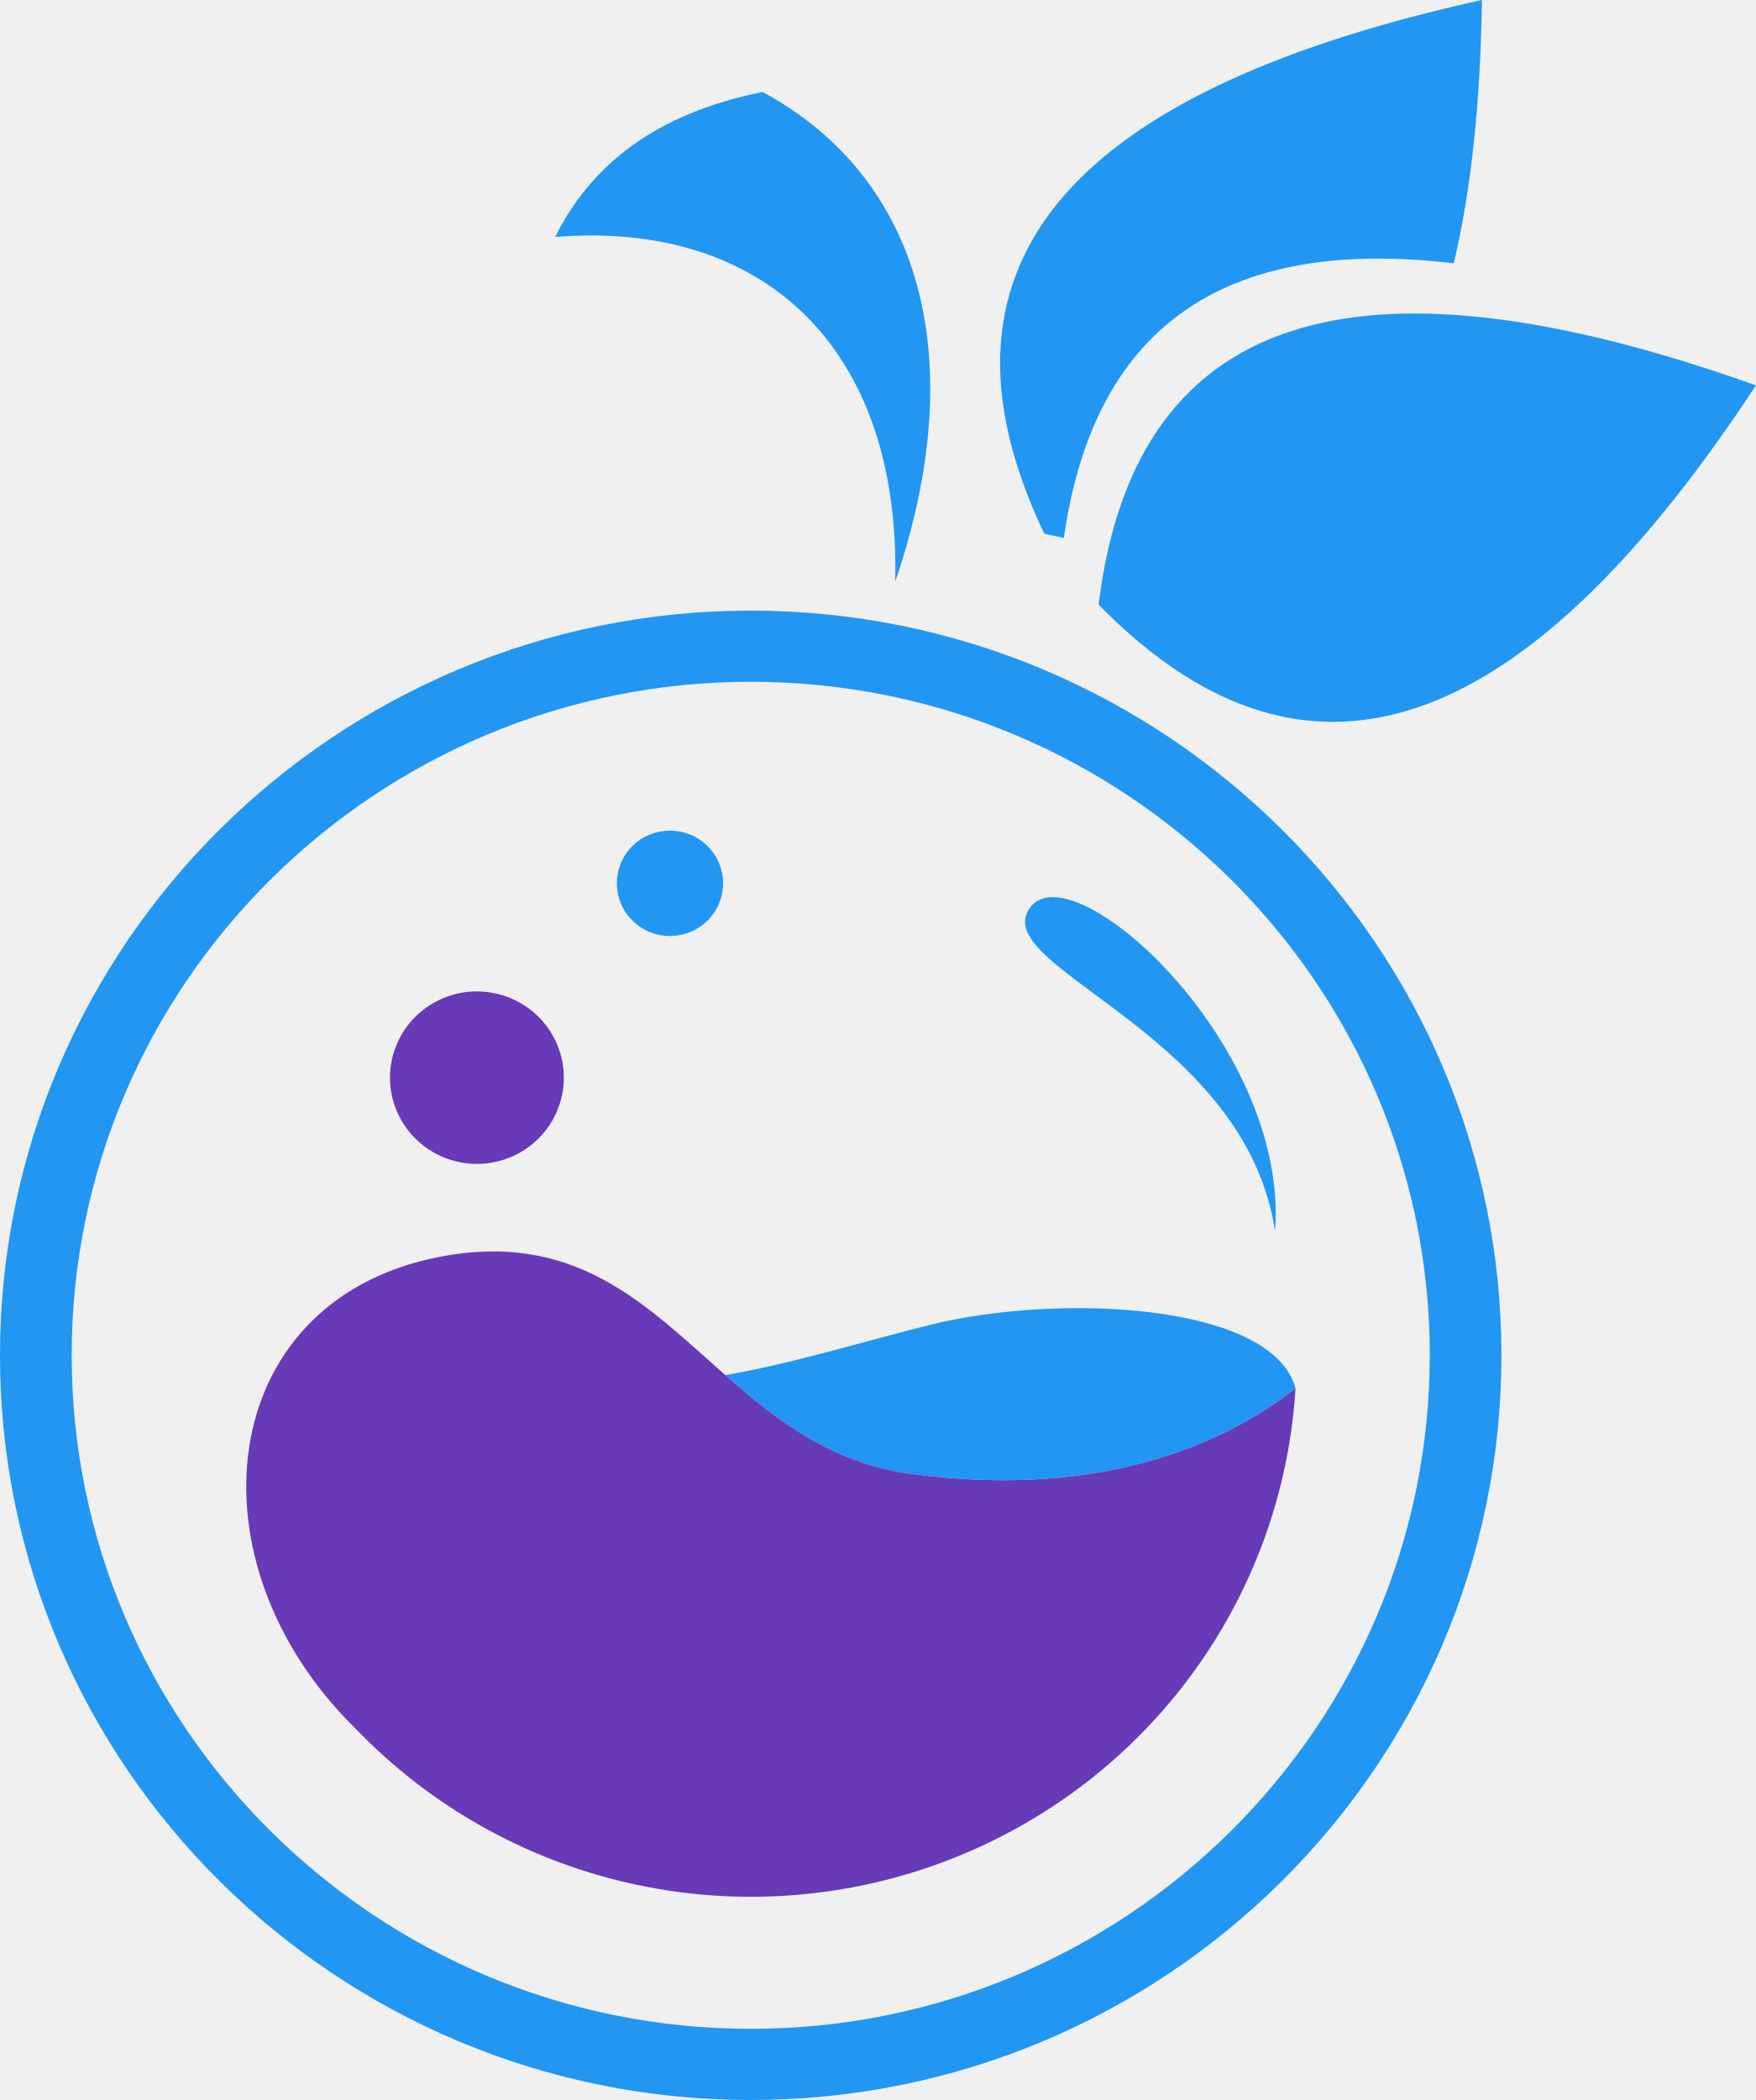
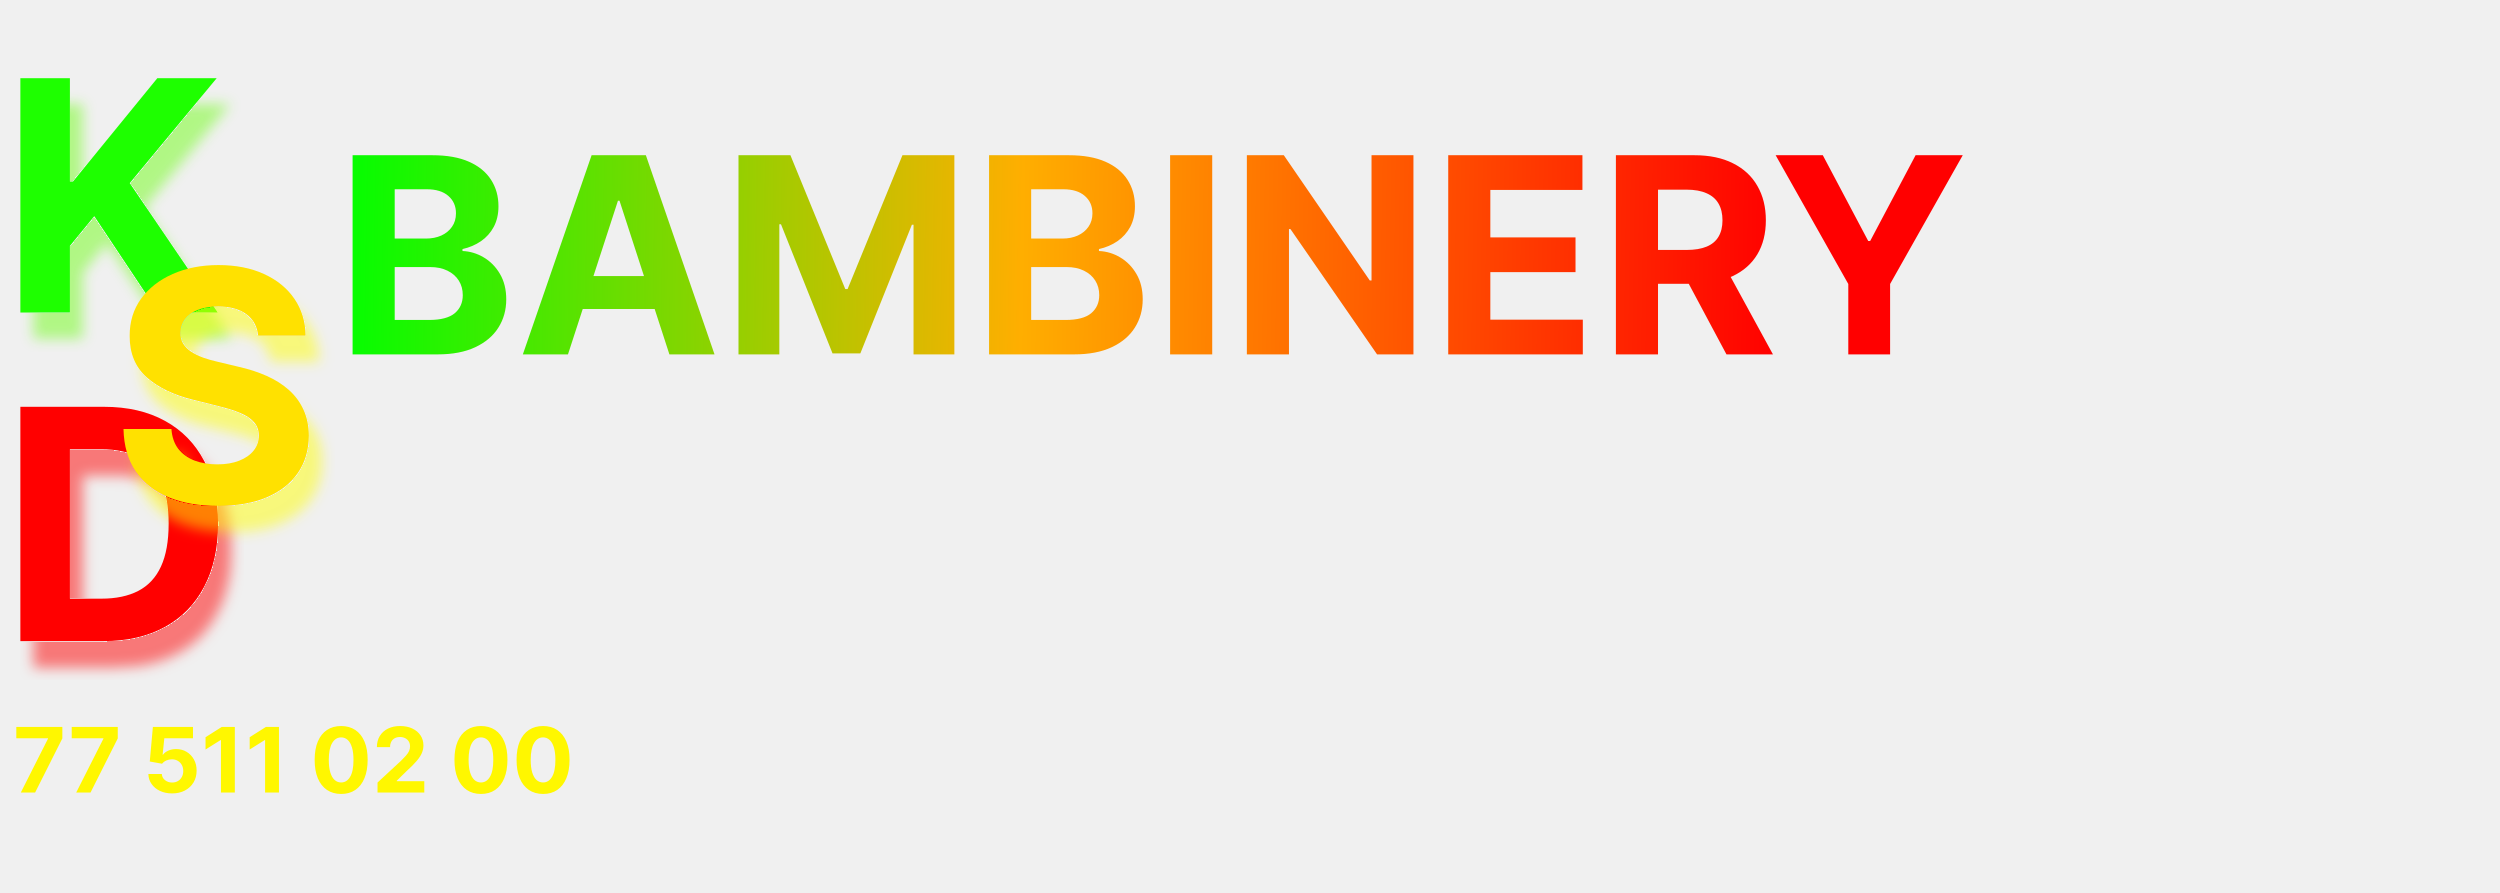
- <svg xmlns="http://www.w3.org/2000/svg" width="46" height="55" viewBox="0 0 46 55" fill="none">
-   <g clipPath="url(#clip0)">
-     <path d="M19.667 55C8.822 55 0 46.25 0 35.497C0 24.743 8.823 15.993 19.667 15.993C30.511 15.993 39.333 24.743 39.333 35.497C39.333 46.25 30.512 55 19.667 55ZM19.667 17.856C9.859 17.856 1.878 25.769 1.878 35.496C1.878 45.223 9.859 53.136 19.667 53.136C29.475 53.136 37.456 45.221 37.456 35.494C37.456 25.767 29.477 17.856 19.667 17.856Z" fill="#2196F3" />
-     <path d="M33.939 36.362C33.327 34.113 27.719 33.871 24.381 34.695C22.633 35.128 20.846 35.692 19.003 36.016C20.352 37.203 21.8 38.325 23.879 38.604C29.036 39.294 32.24 37.69 33.939 36.362Z" fill="#2196F3" />
-     <path d="M23.879 38.604C21.796 38.325 20.352 37.203 19.003 36.016C16.916 34.179 15.059 32.189 11.415 32.938C5.622 34.129 4.86 40.925 9.333 45.292C11.254 47.286 13.72 48.682 16.428 49.308C19.137 49.934 21.971 49.762 24.583 48.814C27.195 47.867 29.471 46.184 31.133 43.972C32.794 41.761 33.77 39.117 33.938 36.364C32.24 37.69 29.036 39.294 23.879 38.604Z" fill="#673AB7" />
-     <path d="M26.91 23.896C26.188 25.433 32.632 27.138 33.403 32.242C33.775 27.218 27.805 21.996 26.91 23.896Z" fill="#2196F3" />
-     <path d="M13.365 30.311C14.527 29.834 15.078 28.513 14.597 27.36C14.116 26.208 12.784 25.661 11.622 26.138C10.46 26.616 9.909 27.936 10.39 29.089C10.871 30.241 12.203 30.788 13.365 30.311Z" fill="#673AB7" />
-     <path d="M18.535 24.11C19.079 23.571 19.079 22.698 18.535 22.159C17.992 21.62 17.111 21.62 16.567 22.159C16.024 22.698 16.024 23.571 16.567 24.11C17.111 24.649 17.992 24.649 18.535 24.11Z" fill="#2196F3" />
-     <path d="M23.451 15.238C25.462 9.348 24.11 4.643 19.979 2.409C17.154 2.978 15.478 4.334 14.544 6.205C20.084 5.761 23.6 9.199 23.451 15.238Z" fill="#2196F3" />
-     <path d="M46 10.092C36.049 6.551 29.768 7.765 28.781 15.835C34.484 21.67 40.229 18.877 46 10.092Z" fill="#2196F3" />
-     <path d="M38.085 6.896C38.547 4.941 38.786 2.63 38.822 0C28.502 2.279 23.847 6.634 27.358 13.978C27.533 14.02 27.701 14.054 27.87 14.088C28.691 8.341 32.303 6.213 38.085 6.896Z" fill="#2196F3" />
+ <svg xmlns="http://www.w3.org/2000/svg" xmlns:xlink="http://www.w3.org/1999/xlink" width="776" height="277" viewBox="0 0 776 277" fill="none">
+   <rect x="91.949" y="76" width="518.344" height="200.522" fill="url(#pattern0_458_17)" />
+   <g filter="url(#filter0_d_458_17)">
+     <path d="M6.321 97V24.273H21.697V56.34H22.656L48.828 24.273H67.258L40.27 56.837L67.578 97H49.183L29.261 67.099L21.697 76.332V97H6.321Z" fill="#1EFF00" />
  </g>
+   <g filter="url(#filter1_d_458_17)">
+     <path d="M32.102 199H6.321V126.273H32.315C39.631 126.273 45.928 127.729 51.207 130.641C56.487 133.529 60.547 137.684 63.388 143.105C66.252 148.527 67.685 155.013 67.685 162.565C67.685 170.141 66.252 176.652 63.388 182.097C60.547 187.542 56.463 191.72 51.136 194.632C45.833 197.544 39.489 199 32.102 199ZM21.697 185.825H31.463C36.008 185.825 39.832 185.02 42.933 183.411C46.058 181.777 48.402 179.256 49.965 175.847C51.551 172.414 52.344 167.987 52.344 162.565C52.344 157.191 51.551 152.8 49.965 149.391C48.402 145.982 46.07 143.472 42.969 141.862C39.867 140.252 36.044 139.447 31.499 139.447H21.697V185.825Z" fill="#FF0000" />
+   </g>
+   <g filter="url(#filter2_d_458_17)">
+     <path d="M80.13 104.189C79.846 101.324 78.626 99.099 76.472 97.513C74.318 95.927 71.394 95.133 67.701 95.133C65.191 95.133 63.072 95.489 61.344 96.199C59.616 96.885 58.29 97.844 57.367 99.075C56.467 100.306 56.017 101.703 56.017 103.266C55.97 104.568 56.242 105.704 56.834 106.675C57.45 107.645 58.29 108.486 59.355 109.196C60.421 109.883 61.652 110.486 63.049 111.007C64.445 111.504 65.937 111.93 67.523 112.286L74.057 113.848C77.23 114.558 80.141 115.505 82.793 116.689C85.445 117.873 87.741 119.329 89.682 121.057C91.624 122.785 93.127 124.821 94.192 127.165C95.281 129.509 95.838 132.196 95.861 135.226C95.838 139.677 94.701 143.536 92.452 146.803C90.227 150.046 87.007 152.567 82.793 154.366C78.603 156.142 73.548 157.03 67.63 157.03C61.758 157.03 56.645 156.13 52.289 154.331C47.956 152.532 44.571 149.868 42.133 146.341C39.718 142.79 38.451 138.398 38.333 133.166H53.212C53.378 135.605 54.076 137.641 55.307 139.274C56.562 140.884 58.231 142.103 60.314 142.932C62.421 143.737 64.8 144.139 67.452 144.139C70.056 144.139 72.317 143.76 74.235 143.003C76.176 142.245 77.679 141.192 78.745 139.842C79.81 138.493 80.343 136.942 80.343 135.19C80.343 133.557 79.857 132.184 78.887 131.071C77.94 129.958 76.543 129.011 74.696 128.23C72.874 127.449 70.636 126.739 67.985 126.099L60.066 124.111C53.934 122.619 49.093 120.287 45.541 117.115C41.99 113.943 40.227 109.67 40.25 104.295C40.227 99.892 41.399 96.045 43.766 92.754C46.157 89.463 49.436 86.895 53.603 85.048C57.769 83.202 62.504 82.278 67.807 82.278C73.205 82.278 77.916 83.202 81.941 85.048C85.989 86.895 89.138 89.463 91.387 92.754C93.636 96.045 94.796 99.856 94.867 104.189H80.13Z" fill="#FFE100" />
+   </g>
+   <path d="M109.447 110V48.182H134.199C138.746 48.182 142.54 48.856 145.578 50.204C148.617 51.552 150.901 53.424 152.43 55.819C153.959 58.193 154.724 60.93 154.724 64.029C154.724 66.444 154.241 68.567 153.275 70.398C152.309 72.209 150.981 73.698 149.291 74.865C147.621 76.012 145.709 76.827 143.556 77.31V77.914C145.91 78.014 148.114 78.678 150.166 79.906C152.239 81.133 153.919 82.854 155.207 85.067C156.495 87.261 157.139 89.877 157.139 92.915C157.139 96.195 156.324 99.124 154.694 101.699C153.084 104.255 150.699 106.277 147.54 107.766C144.381 109.255 140.487 110 135.859 110H109.447ZM122.517 99.315H133.172C136.815 99.315 139.471 98.62 141.141 97.232C142.811 95.823 143.646 93.952 143.646 91.618C143.646 89.907 143.234 88.398 142.409 87.09C141.584 85.782 140.406 84.756 138.877 84.011C137.368 83.266 135.567 82.894 133.474 82.894H122.517V99.315ZM122.517 74.05H132.206C133.997 74.05 135.587 73.738 136.975 73.114C138.384 72.47 139.491 71.565 140.296 70.398C141.121 69.231 141.533 67.832 141.533 66.202C141.533 63.968 140.739 62.167 139.149 60.799C137.579 59.431 135.346 58.746 132.448 58.746H122.517V74.05ZM176.299 110H162.293L183.633 48.182H200.476L221.787 110H207.781L192.296 62.308H191.813L176.299 110ZM175.423 85.701H208.506V95.904H175.423V85.701ZM229.227 48.182H245.346L262.37 89.716H263.095L280.119 48.182H296.237V110H283.56V69.764H283.047L267.049 109.698H258.416L242.418 69.613H241.905V110H229.227V48.182ZM307.006 110V48.182H331.757C336.305 48.182 340.098 48.856 343.137 50.204C346.175 51.552 348.459 53.424 349.989 55.819C351.518 58.193 352.283 60.93 352.283 64.029C352.283 66.444 351.8 68.567 350.834 70.398C349.868 72.209 348.54 73.698 346.849 74.865C345.179 76.012 343.268 76.827 341.114 77.31V77.914C343.469 78.014 345.672 78.678 347.725 79.906C349.797 81.133 351.478 82.854 352.766 85.067C354.054 87.261 354.697 89.877 354.697 92.915C354.697 96.195 353.882 99.124 352.252 101.699C350.643 104.255 348.258 106.277 345.099 107.766C341.939 109.255 338.046 110 333.417 110H307.006ZM320.076 99.315H330.731C334.373 99.315 337.029 98.62 338.7 97.232C340.37 95.823 341.205 93.952 341.205 91.618C341.205 89.907 340.792 88.398 339.967 87.09C339.142 85.782 337.965 84.756 336.436 84.011C334.926 83.266 333.125 82.894 331.033 82.894H320.076V99.315ZM320.076 74.05H329.765C331.556 74.05 333.146 73.738 334.534 73.114C335.943 72.47 337.049 71.565 337.854 70.398C338.679 69.231 339.092 67.832 339.092 66.202C339.092 63.968 338.297 62.167 336.707 60.799C335.138 59.431 332.904 58.746 330.006 58.746H320.076V74.05ZM376.272 48.182V110H363.202V48.182H376.272ZM438.732 48.182V110H427.442L400.548 71.092H400.095V110H387.025V48.182H398.495L425.179 87.06H425.722V48.182H438.732ZM449.53 110V48.182H491.185V58.958H462.6V73.688H489.042V84.464H462.6V99.224H491.306V110H449.53ZM501.576 110V48.182H525.965C530.634 48.182 534.618 49.017 537.918 50.687C541.239 52.337 543.764 54.682 545.495 57.72C547.245 60.739 548.121 64.29 548.121 68.375C548.121 72.481 547.235 76.012 545.464 78.97C543.694 81.908 541.128 84.162 537.767 85.731C534.427 87.301 530.382 88.086 525.633 88.086H509.303V77.582H523.52C526.016 77.582 528.088 77.24 529.738 76.555C531.388 75.871 532.616 74.845 533.421 73.477C534.246 72.108 534.658 70.408 534.658 68.375C534.658 66.323 534.246 64.592 533.421 63.184C532.616 61.775 531.378 60.708 529.708 59.984C528.058 59.239 525.975 58.867 523.46 58.867H514.646V110H501.576ZM534.96 81.868L550.324 110H535.896L520.864 81.868H534.96ZM551.162 48.182H565.801L579.898 74.805H580.501L594.598 48.182H609.237L586.689 88.146V110H573.71V88.146L551.162 48.182Z" fill="url(#paint0_linear_458_17)" />
+   <path d="M6.456 246L14.898 229.295V229.156H5.064V225.636H19.352V229.206L10.901 246H6.456ZM23.655 246L32.097 229.295V229.156H22.263V225.636H36.551V229.206L28.1 246H23.655ZM53.42 246.278C52.015 246.278 50.762 246.02 49.662 245.503C48.568 244.986 47.7 244.273 47.056 243.365C46.413 242.457 46.079 241.416 46.052 240.243H50.228C50.275 241.032 50.606 241.671 51.223 242.162C51.839 242.652 52.572 242.898 53.42 242.898C54.096 242.898 54.693 242.749 55.21 242.45C55.733 242.145 56.141 241.724 56.433 241.188C56.731 240.644 56.88 240.021 56.88 239.318C56.88 238.602 56.728 237.973 56.423 237.429C56.125 236.885 55.71 236.461 55.18 236.156C54.65 235.851 54.043 235.696 53.36 235.689C52.764 235.689 52.184 235.812 51.62 236.057C51.064 236.302 50.629 236.637 50.318 237.061L46.49 236.375L47.454 225.636H59.903V229.156H51.004L50.477 234.257H50.596C50.954 233.753 51.494 233.336 52.217 233.004C52.94 232.673 53.748 232.507 54.643 232.507C55.869 232.507 56.963 232.795 57.924 233.372C58.886 233.949 59.645 234.741 60.201 235.749C60.758 236.75 61.033 237.903 61.027 239.209C61.033 240.581 60.715 241.801 60.072 242.868C59.436 243.929 58.544 244.764 57.397 245.374C56.257 245.977 54.931 246.278 53.42 246.278ZM72.889 225.636V246H68.584V229.723H68.464L63.801 232.646V228.828L68.842 225.636H72.889ZM86.588 225.636V246H82.283V229.723H82.163L77.5 232.646V228.828L82.541 225.636H86.588ZM105.893 246.447C104.183 246.441 102.711 246.02 101.478 245.185C100.252 244.349 99.307 243.14 98.644 241.555C97.988 239.971 97.663 238.065 97.67 235.838C97.67 233.617 97.998 231.725 98.654 230.161C99.317 228.596 100.262 227.406 101.488 226.591C102.721 225.769 104.189 225.358 105.893 225.358C107.596 225.358 109.061 225.769 110.288 226.591C111.521 227.413 112.469 228.606 113.131 230.17C113.794 231.728 114.122 233.617 114.116 235.838C114.116 238.072 113.784 239.981 113.121 241.565C112.465 243.15 111.524 244.359 110.298 245.195C109.071 246.03 107.603 246.447 105.893 246.447ZM105.893 242.878C107.059 242.878 107.991 242.291 108.687 241.118C109.383 239.945 109.728 238.185 109.721 235.838C109.721 234.294 109.562 233.008 109.244 231.98C108.932 230.953 108.488 230.18 107.911 229.663C107.341 229.146 106.668 228.888 105.893 228.888C104.733 228.888 103.805 229.468 103.109 230.628C102.413 231.788 102.061 233.525 102.055 235.838C102.055 237.402 102.21 238.708 102.522 239.756C102.84 240.796 103.288 241.579 103.864 242.102C104.441 242.619 105.117 242.878 105.893 242.878ZM117.186 246V242.898L124.434 236.186C125.051 235.589 125.568 235.053 125.985 234.575C126.41 234.098 126.731 233.631 126.95 233.173C127.169 232.709 127.278 232.209 127.278 231.672C127.278 231.075 127.142 230.562 126.87 230.131C126.599 229.693 126.227 229.358 125.757 229.126C125.286 228.888 124.752 228.768 124.156 228.768C123.533 228.768 122.989 228.894 122.525 229.146C122.061 229.398 121.703 229.759 121.451 230.23C121.199 230.701 121.074 231.261 121.074 231.911H116.987C116.987 230.578 117.288 229.421 117.892 228.44C118.495 227.459 119.34 226.7 120.427 226.163C121.514 225.626 122.767 225.358 124.186 225.358C125.644 225.358 126.913 225.616 127.994 226.134C129.081 226.644 129.926 227.353 130.529 228.261C131.133 229.17 131.434 230.21 131.434 231.384C131.434 232.152 131.282 232.911 130.977 233.661C130.679 234.41 130.145 235.241 129.376 236.156C128.607 237.064 127.523 238.155 126.125 239.428L123.152 242.341V242.48H131.703V246H117.186ZM149.287 246.447C147.577 246.441 146.105 246.02 144.873 245.185C143.646 244.349 142.702 243.14 142.039 241.555C141.382 239.971 141.058 238.065 141.064 235.838C141.064 233.617 141.392 231.725 142.049 230.161C142.712 228.596 143.656 227.406 144.882 226.591C146.115 225.769 147.584 225.358 149.287 225.358C150.991 225.358 152.456 225.769 153.682 226.591C154.915 227.413 155.863 228.606 156.526 230.17C157.189 231.728 157.517 233.617 157.51 235.838C157.51 238.072 157.179 239.981 156.516 241.565C155.86 243.15 154.918 244.359 153.692 245.195C152.466 246.03 150.998 246.447 149.287 246.447ZM149.287 242.878C150.454 242.878 151.385 242.291 152.081 241.118C152.777 239.945 153.122 238.185 153.115 235.838C153.115 234.294 152.956 233.008 152.638 231.98C152.327 230.953 151.882 230.18 151.306 229.663C150.736 229.146 150.063 228.888 149.287 228.888C148.127 228.888 147.199 229.468 146.503 230.628C145.807 231.788 145.456 233.525 145.449 235.838C145.449 237.402 145.605 238.708 145.917 239.756C146.235 240.796 146.682 241.579 147.259 242.102C147.836 242.619 148.512 242.878 149.287 242.878ZM168.565 246.447C166.854 246.441 165.383 246.02 164.15 245.185C162.924 244.349 161.979 243.14 161.316 241.555C160.66 239.971 160.335 238.065 160.342 235.838C160.342 233.617 160.67 231.725 161.326 230.161C161.989 228.596 162.933 227.406 164.16 226.591C165.393 225.769 166.861 225.358 168.565 225.358C170.268 225.358 171.733 225.769 172.96 226.591C174.192 227.413 175.14 228.606 175.803 230.17C176.466 231.728 176.794 233.617 176.788 235.838C176.788 238.072 176.456 239.981 175.793 241.565C175.137 243.15 174.196 244.359 172.969 245.195C171.743 246.03 170.275 246.447 168.565 246.447ZM168.565 242.878C169.731 242.878 170.663 242.291 171.359 241.118C172.055 239.945 172.399 238.185 172.393 235.838C172.393 234.294 172.234 233.008 171.915 231.98C171.604 230.953 171.16 230.18 170.583 229.663C170.013 229.146 169.34 228.888 168.565 228.888C167.405 228.888 166.477 229.468 165.781 230.628C165.085 231.788 164.733 233.525 164.727 235.838C164.727 237.402 164.882 238.708 165.194 239.756C165.512 240.796 165.96 241.579 166.536 242.102C167.113 242.619 167.789 242.878 168.565 242.878Z" fill="#FFF700" />
  <defs>
-     <clipPath id="clip0">
-       <rect width="46" height="55" fill="white" />
-     </clipPath>
+     <pattern id="pattern0_458_17" patternContentUnits="objectBoundingBox" width="1" height="1">
+       <use xlink:href="#image0_458_17" transform="matrix(0.00108578 0 0 0.0028067 0 -0.00520586)" />
+     </pattern>
+     <filter id="filter0_d_458_17" x="6.32" y="24.273" width="69.258" height="84.727" filterUnits="userSpaceOnUse" color-interpolation-filters="sRGB">
+       <feFlood flood-opacity="0" result="BackgroundImageFix" />
+       <feColorMatrix in="SourceAlpha" type="matrix" values="0 0 0 0 0 0 0 0 0 0 0 0 0 0 0 0 0 0 127 0" result="hardAlpha" />
+       <feOffset dx="4" dy="8" />
+       <feGaussianBlur stdDeviation="2" />
+       <feComposite in2="hardAlpha" operator="out" />
+       <feColorMatrix type="matrix" values="0 0 0 0 0.383 0 0 0 0 1 0 0 0 0 0 0 0 0 0.45 0" />
+       <feBlend mode="normal" in2="BackgroundImageFix" result="effect1_dropShadow_458_17" />
+       <feBlend mode="normal" in="SourceGraphic" in2="effect1_dropShadow_458_17" result="shape" />
+     </filter>
+     <filter id="filter1_d_458_17" x="6.32" y="126.273" width="69.363" height="84.727" filterUnits="userSpaceOnUse" color-interpolation-filters="sRGB">
+       <feFlood flood-opacity="0" result="BackgroundImageFix" />
+       <feColorMatrix in="SourceAlpha" type="matrix" values="0 0 0 0 0 0 0 0 0 0 0 0 0 0 0 0 0 0 127 0" result="hardAlpha" />
+       <feOffset dx="4" dy="8" />
+       <feGaussianBlur stdDeviation="2" />
+       <feComposite in2="hardAlpha" operator="out" />
+       <feColorMatrix type="matrix" values="0 0 0 0 1 0 0 0 0 0 0 0 0 0 0 0 0 0 0.5 0" />
+       <feBlend mode="normal" in2="BackgroundImageFix" result="effect1_dropShadow_458_17" />
+       <feBlend mode="normal" in="SourceGraphic" in2="effect1_dropShadow_458_17" result="shape" />
+     </filter>
+     <filter id="filter2_d_458_17" x="38.332" y="82.279" width="65.527" height="86.75" filterUnits="userSpaceOnUse" color-interpolation-filters="sRGB">
+       <feFlood flood-opacity="0" result="BackgroundImageFix" />
+       <feColorMatrix in="SourceAlpha" type="matrix" values="0 0 0 0 0 0 0 0 0 0 0 0 0 0 0 0 0 0 127 0" result="hardAlpha" />
+       <feOffset dx="4" dy="8" />
+       <feGaussianBlur stdDeviation="2" />
+       <feComposite in2="hardAlpha" operator="out" />
+       <feColorMatrix type="matrix" values="0 0 0 0 1 0 0 0 0 1 0 0 0 0 0.025 0 0 0 0.5 0" />
+       <feBlend mode="normal" in2="BackgroundImageFix" result="effect1_dropShadow_458_17" />
+       <feBlend mode="normal" in="SourceGraphic" in2="effect1_dropShadow_458_17" result="shape" />
+     </filter>
+     <linearGradient id="paint0_linear_458_17" x1="104.074" y1="86.5" x2="552.192" y2="93.647" gradientUnits="userSpaceOnUse">
+       <stop offset="0" stop-color="#00FF00" />
+       <stop offset="0.475" stop-color="#FFAE00" />
+       <stop offset="1" stop-color="#FF0000" />
+     </linearGradient>
  </defs>
</svg>
